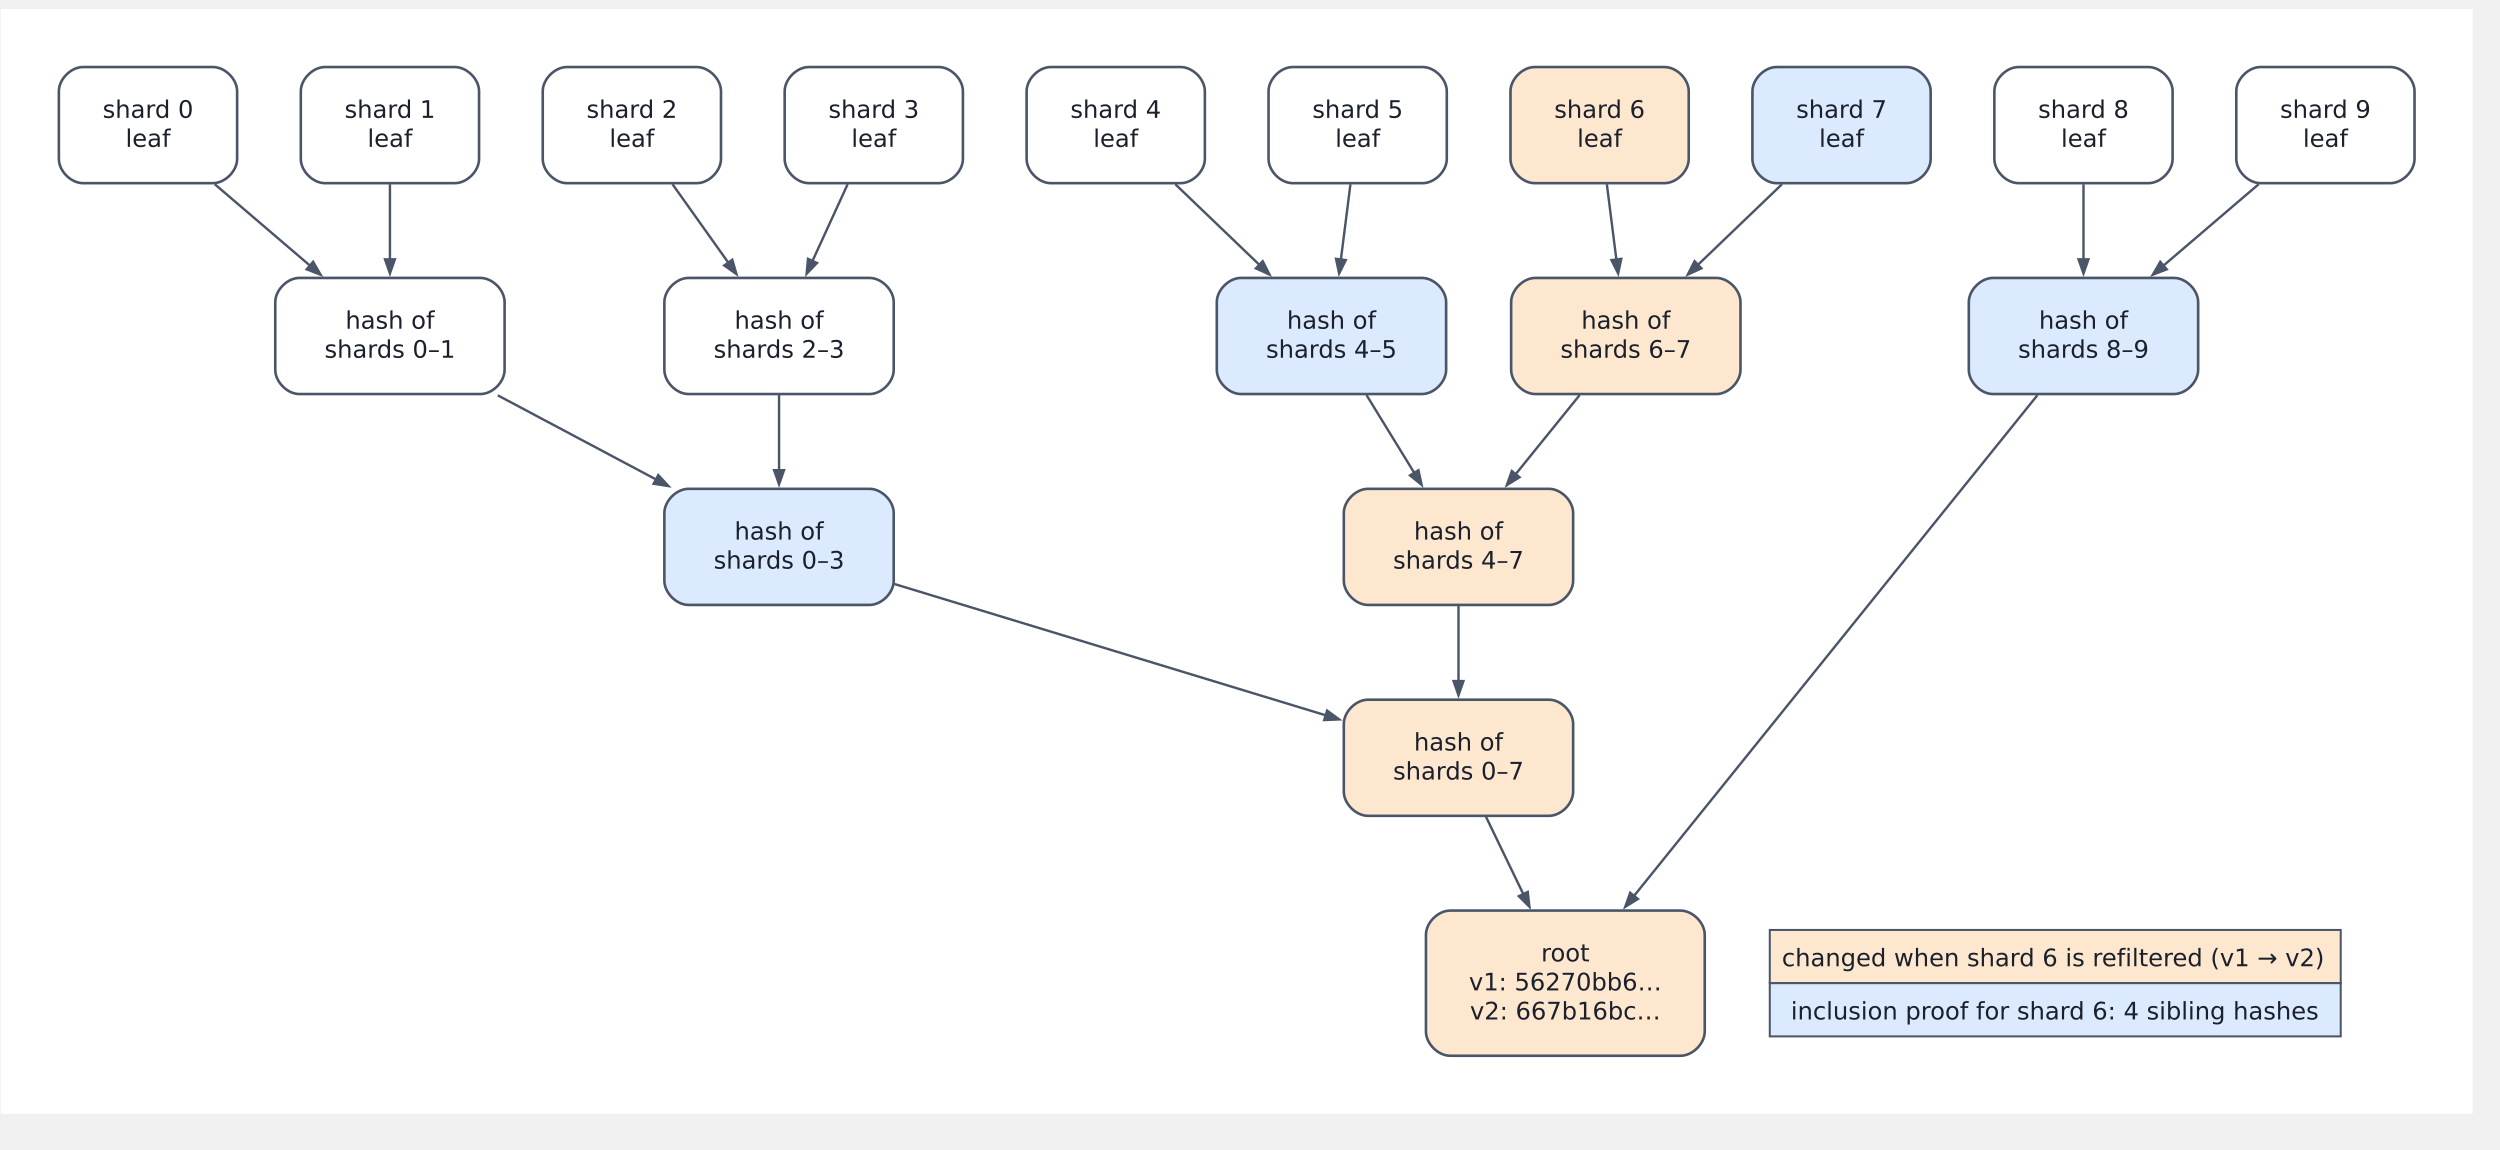
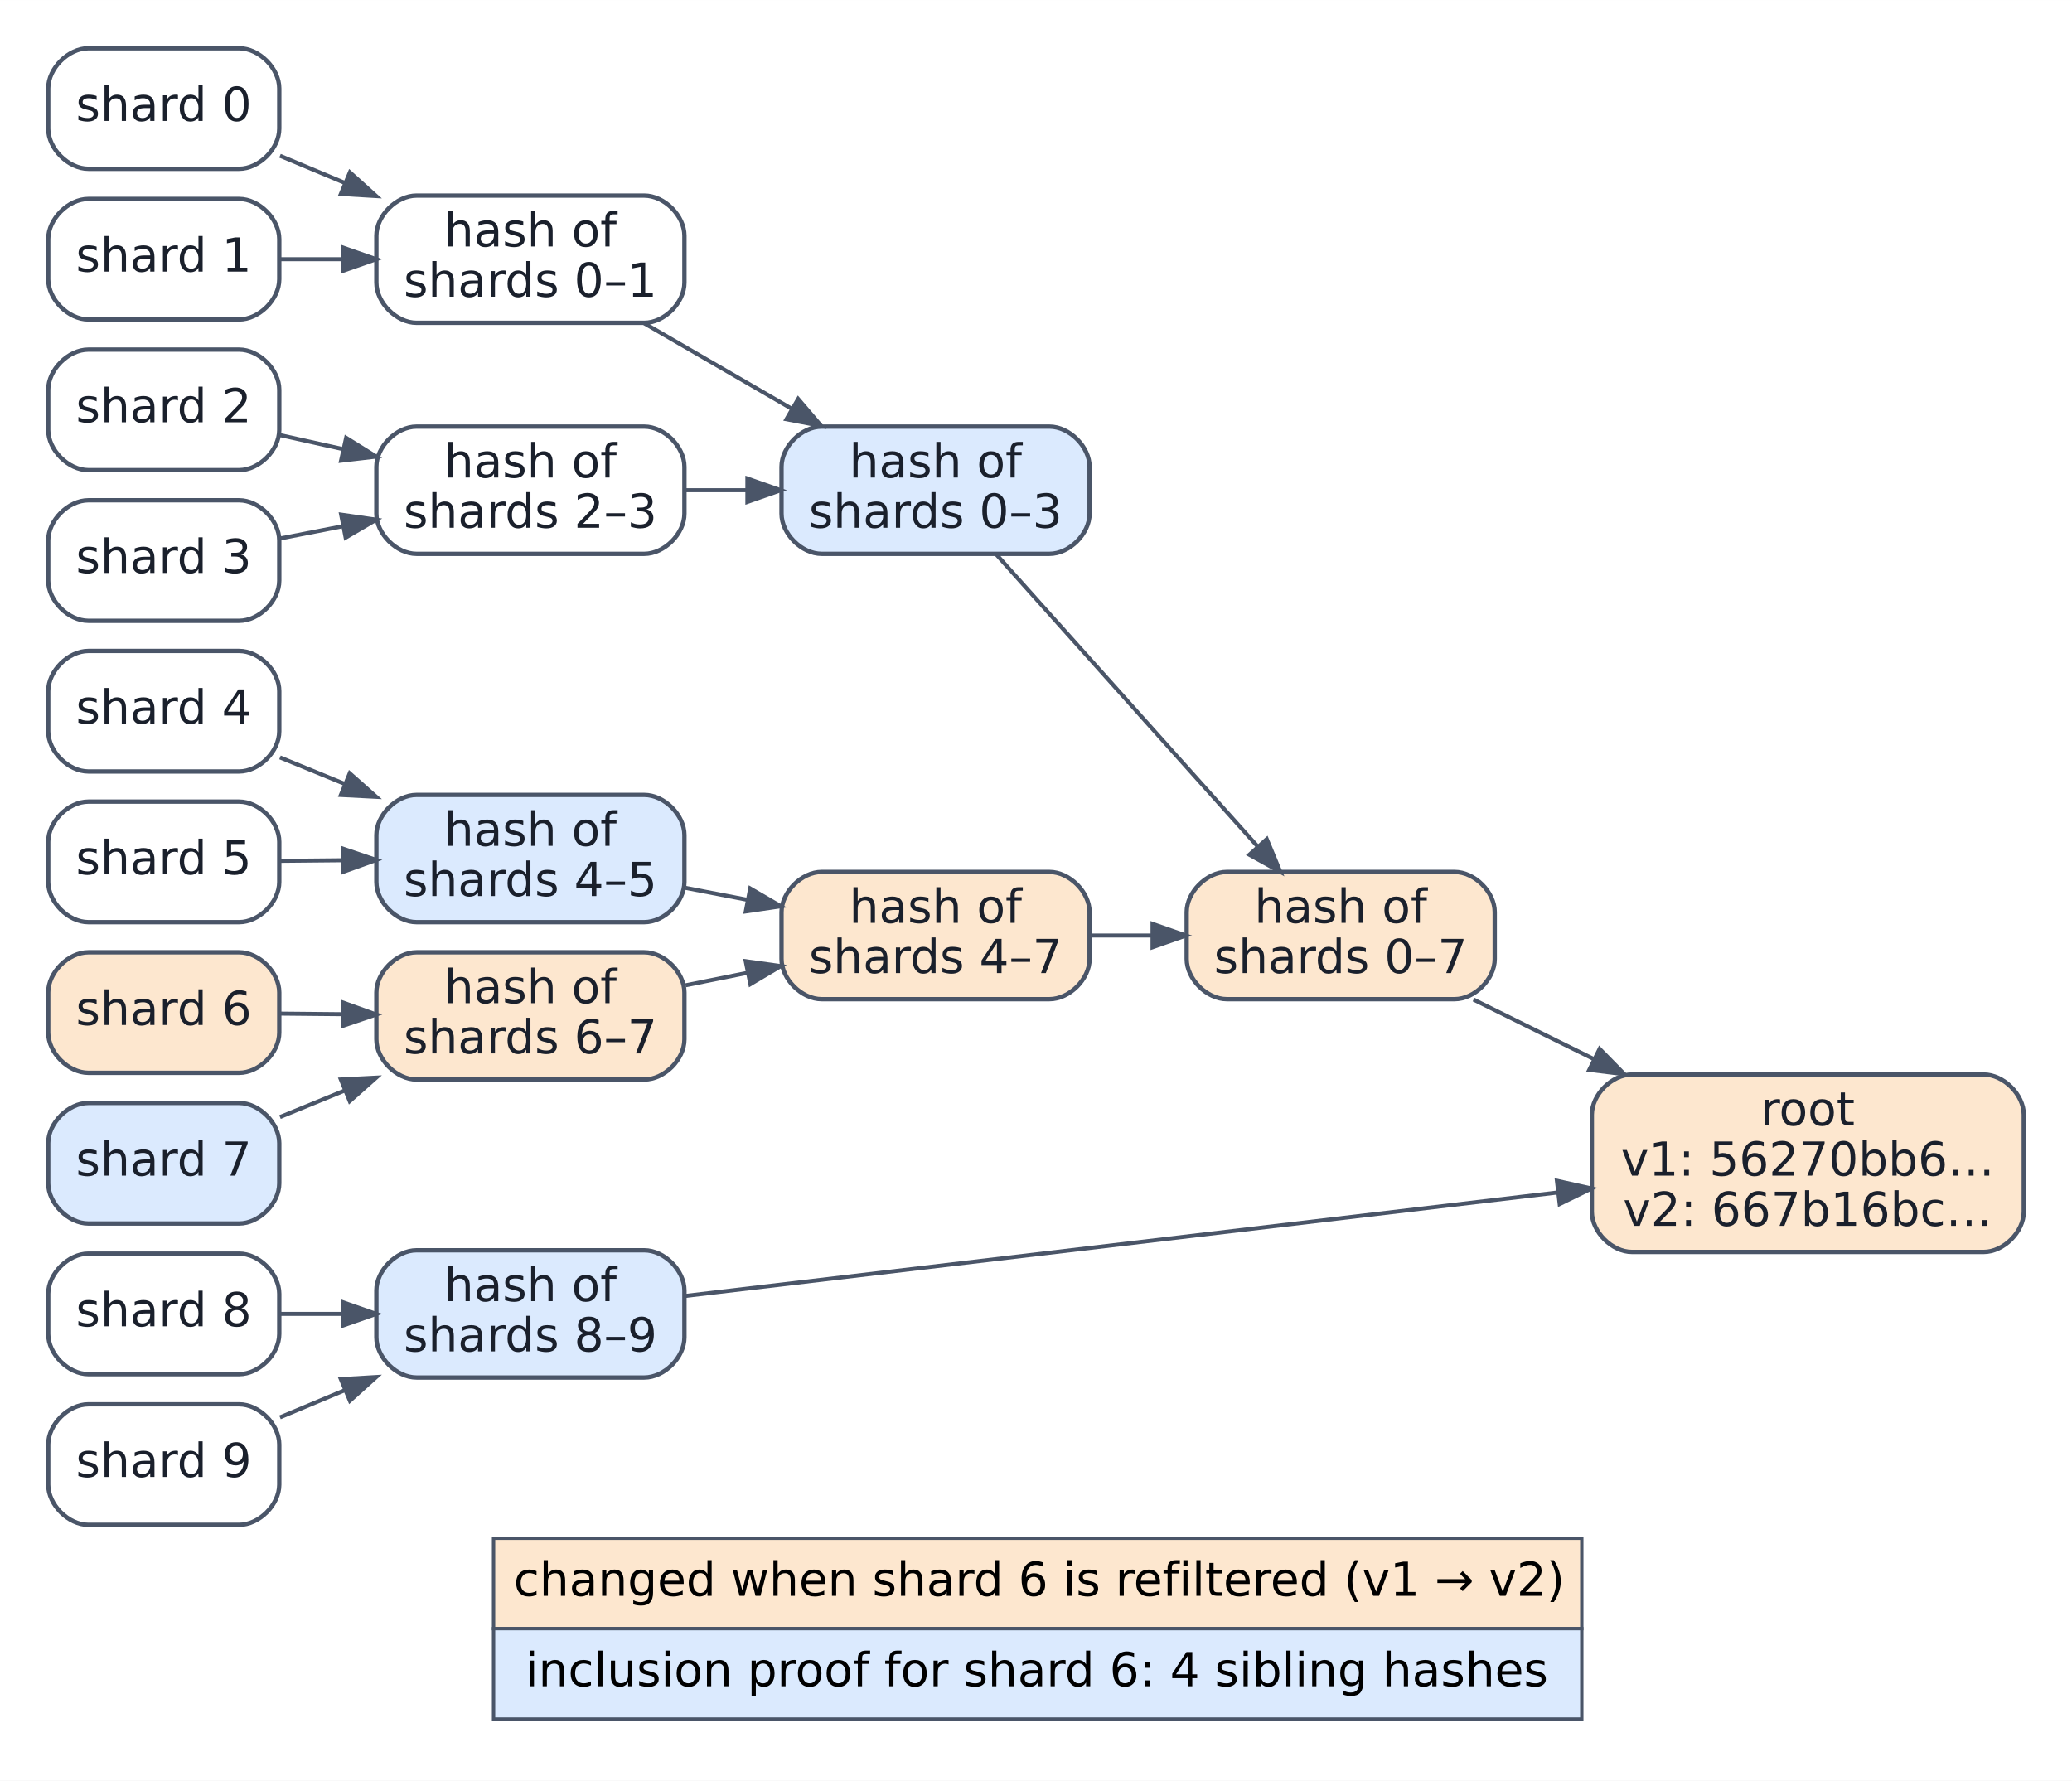
- <svg xmlns="http://www.w3.org/2000/svg" width="1255" height="577" viewBox="14.00 14.00 1240.00 562.00">
-   <g id="graph0" class="graph" transform="scale(1 1) rotate(0) translate(43.2 533.6)">
-     <polygon fill="#ffffff" stroke="none" points="-28.8,28.8 -28.8,-519.2 1197.21,-519.2 1197.21,28.8 -28.8,28.8" />
+ <svg xmlns="http://www.w3.org/2000/svg" width="619pt" height="532pt" viewBox="0.00 0.00 618.80 531.80">
+   <g id="graph0" class="graph" transform="scale(1 1) rotate(0) translate(14.4 517.4)">
+     <polygon fill="white" stroke="transparent" points="-14.4,14.4 -14.4,-517.4 604.4,-517.4 604.4,14.4 -14.4,14.4" />
+     <polygon fill="#fde7cf" stroke="transparent" points="133,-31 133,-58 458,-58 458,-31 133,-31" />
+     <polygon fill="none" stroke="#4a5568" points="133,-31 133,-58 458,-58 458,-31 133,-31" />
+     <text text-anchor="start" x="139" y="-40.8" font-family="DejaVu Sans" font-size="14.00">changed when shard 6 is refiltered (v1 → v2)</text>
+     <polygon fill="#dbeafe" stroke="transparent" points="133,-4 133,-31 458,-31 458,-4 133,-4" />
+     <polygon fill="none" stroke="#4a5568" points="133,-4 133,-31 458,-31 458,-4 133,-4" />
+     <text text-anchor="start" x="142.5" y="-13.8" font-family="DejaVu Sans" font-size="14.00">inclusion proof for shard 6: 4 sibling hashes</text>
    <g id="node1" class="node">
-       <path fill="#ffffff" stroke="#4a5568" stroke-width="1.3" d="M76.41,-490.4C76.41,-490.4 12,-490.4 12,-490.4 6,-490.4 0,-484.4 0,-478.4 0,-478.4 0,-444.8 0,-444.8 0,-438.8 6,-432.8 12,-432.8 12,-432.8 76.41,-432.8 76.41,-432.8 82.41,-432.8 88.41,-438.8 88.41,-444.8 88.41,-444.8 88.41,-478.4 88.41,-478.4 88.41,-484.4 82.41,-490.4 76.41,-490.4" />
-       <text xml:space="preserve" text-anchor="middle" x="44.21" y="-465.2" font-family="DejaVu Sans" font-size="12.00" fill="#1a202c">shard 0</text>
-       <text xml:space="preserve" text-anchor="middle" x="44.21" y="-450.8" font-family="DejaVu Sans" font-size="12.00" fill="#1a202c">leaf</text>
+       <path fill="#ffffff" stroke="#4a5568" stroke-width="1.3" d="M57,-503C57,-503 12,-503 12,-503 6,-503 0,-497 0,-491 0,-491 0,-479 0,-479 0,-473 6,-467 12,-467 12,-467 57,-467 57,-467 63,-467 69,-473 69,-479 69,-479 69,-491 69,-491 69,-497 63,-503 57,-503" />
+       <text text-anchor="middle" x="34.5" y="-481.3" font-family="DejaVu Sans" font-size="14.00" fill="#1a202c">shard 0</text>
    </g>
    <g id="node2" class="node">
-       <path fill="#ffffff" stroke="#4a5568" stroke-width="1.3" d="M196.41,-490.4C196.41,-490.4 132,-490.4 132,-490.4 126,-490.4 120,-484.4 120,-478.4 120,-478.4 120,-444.8 120,-444.8 120,-438.8 126,-432.8 132,-432.8 132,-432.8 196.41,-432.8 196.41,-432.8 202.41,-432.8 208.41,-438.8 208.41,-444.8 208.41,-444.8 208.41,-478.4 208.41,-478.4 208.41,-484.4 202.41,-490.4 196.41,-490.4" />
-       <text xml:space="preserve" text-anchor="middle" x="164.21" y="-465.2" font-family="DejaVu Sans" font-size="12.00" fill="#1a202c">shard 1</text>
-       <text xml:space="preserve" text-anchor="middle" x="164.21" y="-450.8" font-family="DejaVu Sans" font-size="12.00" fill="#1a202c">leaf</text>
+       <path fill="#ffffff" stroke="#4a5568" stroke-width="1.3" d="M57,-458C57,-458 12,-458 12,-458 6,-458 0,-452 0,-446 0,-446 0,-434 0,-434 0,-428 6,-422 12,-422 12,-422 57,-422 57,-422 63,-422 69,-428 69,-434 69,-434 69,-446 69,-446 69,-452 63,-458 57,-458" />
+       <text text-anchor="middle" x="34.5" y="-436.3" font-family="DejaVu Sans" font-size="14.00" fill="#1a202c">shard 1</text>
    </g>
    <g id="node11" class="node">
-       <path fill="#ffffff" stroke="#4a5568" stroke-width="1.3" d="M209.08,-385.8C209.08,-385.8 119.33,-385.8 119.33,-385.8 113.33,-385.8 107.33,-379.8 107.33,-373.8 107.33,-373.8 107.33,-340.2 107.33,-340.2 107.33,-334.2 113.33,-328.2 119.33,-328.2 119.33,-328.2 209.08,-328.2 209.08,-328.2 215.08,-328.2 221.08,-334.2 221.08,-340.2 221.08,-340.2 221.08,-373.8 221.08,-373.8 221.08,-379.8 215.08,-385.8 209.08,-385.8" />
-       <text xml:space="preserve" text-anchor="middle" x="164.21" y="-360.6" font-family="DejaVu Sans" font-size="12.00" fill="#1a202c">hash of</text>
-       <text xml:space="preserve" text-anchor="middle" x="164.21" y="-346.2" font-family="DejaVu Sans" font-size="12.00" fill="#1a202c">shards 0–1</text>
+       <path fill="#ffffff" stroke="#4a5568" stroke-width="1.3" d="M178,-459C178,-459 110,-459 110,-459 104,-459 98,-453 98,-447 98,-447 98,-433 98,-433 98,-427 104,-421 110,-421 110,-421 178,-421 178,-421 184,-421 190,-427 190,-433 190,-433 190,-447 190,-447 190,-453 184,-459 178,-459" />
+       <text text-anchor="middle" x="144" y="-443.8" font-family="DejaVu Sans" font-size="14.00" fill="#1a202c">hash of</text>
+       <text text-anchor="middle" x="144" y="-428.8" font-family="DejaVu Sans" font-size="14.00" fill="#1a202c">shards 0–1</text>
    </g>
    <g id="edge1" class="edge">
-       <path fill="none" stroke="#4a5568" stroke-width="1.2" d="M77.31,-432.29C92,-419.73 109.4,-404.85 124.76,-391.72" />
-       <polygon fill="#4a5568" stroke="#4a5568" stroke-width="1.2" points="126.1,-393.81 129.82,-387.4 122.91,-390.08 126.1,-393.81" />
+       <path fill="none" stroke="#4a5568" stroke-width="1.2" d="M69.22,-470.89C75.34,-468.32 81.87,-465.59 88.41,-462.85" />
+       <polygon fill="#4a5568" stroke="#4a5568" stroke-width="1.2" points="90.09,-465.94 97.97,-458.85 87.39,-459.48 90.09,-465.94" />
    </g>
    <g id="node3" class="node">
-       <path fill="#ffffff" stroke="#4a5568" stroke-width="1.3" d="M316.41,-490.4C316.41,-490.4 252,-490.4 252,-490.4 246,-490.4 240,-484.4 240,-478.4 240,-478.4 240,-444.8 240,-444.8 240,-438.8 246,-432.8 252,-432.8 252,-432.8 316.41,-432.8 316.41,-432.8 322.41,-432.8 328.41,-438.8 328.41,-444.8 328.41,-444.8 328.41,-478.4 328.41,-478.4 328.41,-484.4 322.41,-490.4 316.41,-490.4" />
-       <text xml:space="preserve" text-anchor="middle" x="284.21" y="-465.2" font-family="DejaVu Sans" font-size="12.00" fill="#1a202c">shard 2</text>
-       <text xml:space="preserve" text-anchor="middle" x="284.21" y="-450.8" font-family="DejaVu Sans" font-size="12.00" fill="#1a202c">leaf</text>
+       <path fill="#ffffff" stroke="#4a5568" stroke-width="1.3" d="M57,-413C57,-413 12,-413 12,-413 6,-413 0,-407 0,-401 0,-401 0,-389 0,-389 0,-383 6,-377 12,-377 12,-377 57,-377 57,-377 63,-377 69,-383 69,-389 69,-389 69,-401 69,-401 69,-407 63,-413 57,-413" />
+       <text text-anchor="middle" x="34.5" y="-391.3" font-family="DejaVu Sans" font-size="14.00" fill="#1a202c">shard 2</text>
    </g>
    <g id="edge2" class="edge">
-       <path fill="none" stroke="#4a5568" stroke-width="1.2" d="M164.21,-432.29C164.21,-420.74 164.21,-407.23 164.21,-394.92" />
-       <polygon fill="#4a5568" stroke="#4a5568" stroke-width="1.2" points="166.66,-395.03 164.21,-388.03 161.76,-395.03 166.66,-395.03" />
+       <path fill="none" stroke="#4a5568" stroke-width="1.2" d="M69.22,-440C75.2,-440 81.57,-440 87.96,-440" />
+       <polygon fill="#4a5568" stroke="#4a5568" stroke-width="1.2" points="87.97,-443.5 97.97,-440 87.97,-436.5 87.97,-443.5" />
    </g>
    <g id="node4" class="node">
-       <path fill="#ffffff" stroke="#4a5568" stroke-width="1.3" d="M436.41,-490.4C436.41,-490.4 372,-490.4 372,-490.4 366,-490.4 360,-484.4 360,-478.4 360,-478.4 360,-444.8 360,-444.8 360,-438.8 366,-432.8 372,-432.8 372,-432.8 436.41,-432.8 436.41,-432.8 442.41,-432.8 448.41,-438.8 448.41,-444.8 448.41,-444.8 448.41,-478.4 448.41,-478.4 448.41,-484.4 442.41,-490.4 436.41,-490.4" />
-       <text xml:space="preserve" text-anchor="middle" x="404.21" y="-465.2" font-family="DejaVu Sans" font-size="12.00" fill="#1a202c">shard 3</text>
-       <text xml:space="preserve" text-anchor="middle" x="404.21" y="-450.8" font-family="DejaVu Sans" font-size="12.00" fill="#1a202c">leaf</text>
+       <path fill="#ffffff" stroke="#4a5568" stroke-width="1.3" d="M57,-368C57,-368 12,-368 12,-368 6,-368 0,-362 0,-356 0,-356 0,-344 0,-344 0,-338 6,-332 12,-332 12,-332 57,-332 57,-332 63,-332 69,-338 69,-344 69,-344 69,-356 69,-356 69,-362 63,-368 57,-368" />
+       <text text-anchor="middle" x="34.5" y="-346.3" font-family="DejaVu Sans" font-size="14.00" fill="#1a202c">shard 3</text>
    </g>
    <g id="node12" class="node">
-       <path fill="#ffffff" stroke="#4a5568" stroke-width="1.3" d="M402.08,-385.8C402.08,-385.8 312.33,-385.8 312.33,-385.8 306.33,-385.8 300.33,-379.8 300.33,-373.8 300.33,-373.8 300.33,-340.2 300.33,-340.2 300.33,-334.2 306.33,-328.2 312.33,-328.2 312.33,-328.2 402.08,-328.2 402.08,-328.2 408.08,-328.2 414.08,-334.2 414.08,-340.2 414.08,-340.2 414.08,-373.8 414.08,-373.8 414.08,-379.8 408.08,-385.8 402.08,-385.8" />
-       <text xml:space="preserve" text-anchor="middle" x="357.21" y="-360.6" font-family="DejaVu Sans" font-size="12.00" fill="#1a202c">hash of</text>
-       <text xml:space="preserve" text-anchor="middle" x="357.21" y="-346.2" font-family="DejaVu Sans" font-size="12.00" fill="#1a202c">shards 2–3</text>
+       <path fill="#ffffff" stroke="#4a5568" stroke-width="1.3" d="M178,-390C178,-390 110,-390 110,-390 104,-390 98,-384 98,-378 98,-378 98,-364 98,-364 98,-358 104,-352 110,-352 110,-352 178,-352 178,-352 184,-352 190,-358 190,-364 190,-364 190,-378 190,-378 190,-384 184,-390 178,-390" />
+       <text text-anchor="middle" x="144" y="-374.8" font-family="DejaVu Sans" font-size="14.00" fill="#1a202c">hash of</text>
+       <text text-anchor="middle" x="144" y="-359.8" font-family="DejaVu Sans" font-size="14.00" fill="#1a202c">shards 2–3</text>
    </g>
    <g id="edge3" class="edge">
-       <path fill="none" stroke="#4a5568" stroke-width="1.2" d="M304.35,-432.29C312.96,-420.18 323.11,-405.91 332.21,-393.14" />
-       <polygon fill="#4a5568" stroke="#4a5568" stroke-width="1.2" points="334.02,-394.82 336.08,-387.7 330.02,-391.98 334.02,-394.82" />
+       <path fill="none" stroke="#4a5568" stroke-width="1.2" d="M69.22,-387.47C75.2,-386.14 81.57,-384.72 87.96,-383.29" />
+       <polygon fill="#4a5568" stroke="#4a5568" stroke-width="1.2" points="88.97,-386.65 97.97,-381.05 87.45,-379.82 88.97,-386.65" />
    </g>
    <g id="node5" class="node">
-       <path fill="#ffffff" stroke="#4a5568" stroke-width="1.3" d="M556.41,-490.4C556.41,-490.4 492,-490.4 492,-490.4 486,-490.4 480,-484.4 480,-478.4 480,-478.4 480,-444.8 480,-444.8 480,-438.8 486,-432.8 492,-432.8 492,-432.8 556.41,-432.8 556.41,-432.8 562.41,-432.8 568.41,-438.8 568.41,-444.8 568.41,-444.8 568.41,-478.4 568.41,-478.4 568.41,-484.4 562.41,-490.4 556.41,-490.4" />
-       <text xml:space="preserve" text-anchor="middle" x="524.21" y="-465.2" font-family="DejaVu Sans" font-size="12.00" fill="#1a202c">shard 4</text>
-       <text xml:space="preserve" text-anchor="middle" x="524.21" y="-450.8" font-family="DejaVu Sans" font-size="12.00" fill="#1a202c">leaf</text>
+       <path fill="#ffffff" stroke="#4a5568" stroke-width="1.3" d="M57,-323C57,-323 12,-323 12,-323 6,-323 0,-317 0,-311 0,-311 0,-299 0,-299 0,-293 6,-287 12,-287 12,-287 57,-287 57,-287 63,-287 69,-293 69,-299 69,-299 69,-311 69,-311 69,-317 63,-323 57,-323" />
+       <text text-anchor="middle" x="34.5" y="-301.3" font-family="DejaVu Sans" font-size="14.00" fill="#1a202c">shard 4</text>
    </g>
    <g id="edge4" class="edge">
-       <path fill="none" stroke="#4a5568" stroke-width="1.2" d="M391.24,-432.29C385.84,-420.52 379.52,-406.71 373.79,-394.21" />
-       <polygon fill="#4a5568" stroke="#4a5568" stroke-width="1.2" points="376.03,-393.21 370.89,-387.87 371.57,-395.25 376.03,-393.21" />
+       <path fill="none" stroke="#4a5568" stroke-width="1.2" d="M69.22,-356.59C75.2,-357.76 81.57,-359 87.96,-360.25" />
+       <polygon fill="#4a5568" stroke="#4a5568" stroke-width="1.2" points="87.48,-363.72 97.97,-362.2 88.82,-356.85 87.48,-363.72" />
    </g>
    <g id="node6" class="node">
-       <path fill="#ffffff" stroke="#4a5568" stroke-width="1.3" d="M676.41,-490.4C676.41,-490.4 612,-490.4 612,-490.4 606,-490.4 600,-484.4 600,-478.4 600,-478.4 600,-444.8 600,-444.8 600,-438.8 606,-432.8 612,-432.8 612,-432.8 676.41,-432.8 676.41,-432.8 682.41,-432.8 688.41,-438.8 688.41,-444.8 688.41,-444.8 688.41,-478.4 688.41,-478.4 688.41,-484.4 682.41,-490.4 676.41,-490.4" />
-       <text xml:space="preserve" text-anchor="middle" x="644.21" y="-465.2" font-family="DejaVu Sans" font-size="12.00" fill="#1a202c">shard 5</text>
-       <text xml:space="preserve" text-anchor="middle" x="644.21" y="-450.8" font-family="DejaVu Sans" font-size="12.00" fill="#1a202c">leaf</text>
+       <path fill="#ffffff" stroke="#4a5568" stroke-width="1.3" d="M57,-278C57,-278 12,-278 12,-278 6,-278 0,-272 0,-266 0,-266 0,-254 0,-254 0,-248 6,-242 12,-242 12,-242 57,-242 57,-242 63,-242 69,-248 69,-254 69,-254 69,-266 69,-266 69,-272 63,-278 57,-278" />
+       <text text-anchor="middle" x="34.5" y="-256.3" font-family="DejaVu Sans" font-size="14.00" fill="#1a202c">shard 5</text>
    </g>
    <g id="node13" class="node">
-       <path fill="#dbeafe" stroke="#4a5568" stroke-width="1.3" d="M676.08,-385.8C676.08,-385.8 586.33,-385.8 586.33,-385.8 580.33,-385.8 574.33,-379.8 574.33,-373.8 574.33,-373.8 574.33,-340.2 574.33,-340.2 574.33,-334.2 580.33,-328.2 586.33,-328.2 586.33,-328.2 676.08,-328.2 676.08,-328.2 682.08,-328.2 688.08,-334.2 688.08,-340.2 688.08,-340.2 688.08,-373.8 688.08,-373.8 688.08,-379.8 682.08,-385.8 676.08,-385.8" />
-       <text xml:space="preserve" text-anchor="middle" x="631.21" y="-360.6" font-family="DejaVu Sans" font-size="12.00" fill="#1a202c">hash of</text>
-       <text xml:space="preserve" text-anchor="middle" x="631.21" y="-346.2" font-family="DejaVu Sans" font-size="12.00" fill="#1a202c">shards 4–5</text>
+       <path fill="#dbeafe" stroke="#4a5568" stroke-width="1.3" d="M178,-280C178,-280 110,-280 110,-280 104,-280 98,-274 98,-268 98,-268 98,-254 98,-254 98,-248 104,-242 110,-242 110,-242 178,-242 178,-242 184,-242 190,-248 190,-254 190,-254 190,-268 190,-268 190,-274 184,-280 178,-280" />
+       <text text-anchor="middle" x="144" y="-264.8" font-family="DejaVu Sans" font-size="14.00" fill="#1a202c">hash of</text>
+       <text text-anchor="middle" x="144" y="-249.8" font-family="DejaVu Sans" font-size="14.00" fill="#1a202c">shards 4–5</text>
    </g>
    <g id="edge5" class="edge">
-       <path fill="none" stroke="#4a5568" stroke-width="1.2" d="M553.73,-432.29C566.71,-419.84 582.06,-405.12 595.67,-392.08" />
-       <polygon fill="#4a5568" stroke="#4a5568" stroke-width="1.2" points="597.11,-394.09 600.47,-387.47 593.72,-390.55 597.11,-394.09" />
+       <path fill="none" stroke="#4a5568" stroke-width="1.2" d="M69.22,-291.2C75.34,-288.69 81.87,-286.02 88.41,-283.34" />
+       <polygon fill="#4a5568" stroke="#4a5568" stroke-width="1.2" points="90.04,-286.46 97.97,-279.43 87.39,-279.98 90.04,-286.46" />
    </g>
    <g id="node7" class="node">
-       <path fill="#fde7cf" stroke="#4a5568" stroke-width="1.3" d="M796.41,-490.4C796.41,-490.4 732,-490.4 732,-490.4 726,-490.4 720,-484.4 720,-478.4 720,-478.4 720,-444.8 720,-444.8 720,-438.8 726,-432.8 732,-432.8 732,-432.8 796.41,-432.8 796.41,-432.8 802.41,-432.8 808.41,-438.8 808.41,-444.8 808.41,-444.8 808.41,-478.4 808.41,-478.4 808.41,-484.4 802.41,-490.4 796.41,-490.4" />
-       <text xml:space="preserve" text-anchor="middle" x="764.21" y="-465.2" font-family="DejaVu Sans" font-size="12.00" fill="#1a202c">shard 6</text>
-       <text xml:space="preserve" text-anchor="middle" x="764.21" y="-450.8" font-family="DejaVu Sans" font-size="12.00" fill="#1a202c">leaf</text>
+       <path fill="#fde7cf" stroke="#4a5568" stroke-width="1.3" d="M57,-233C57,-233 12,-233 12,-233 6,-233 0,-227 0,-221 0,-221 0,-209 0,-209 0,-203 6,-197 12,-197 12,-197 57,-197 57,-197 63,-197 69,-203 69,-209 69,-209 69,-221 69,-221 69,-227 63,-233 57,-233" />
+       <text text-anchor="middle" x="34.5" y="-211.3" font-family="DejaVu Sans" font-size="14.00" fill="#1a202c">shard 6</text>
    </g>
    <g id="edge6" class="edge">
-       <path fill="none" stroke="#4a5568" stroke-width="1.2" d="M640.62,-432.29C639.16,-420.74 637.44,-407.23 635.88,-394.92" />
-       <polygon fill="#4a5568" stroke="#4a5568" stroke-width="1.2" points="638.32,-394.65 635.01,-388.02 633.46,-395.27 638.32,-394.65" />
+       <path fill="none" stroke="#4a5568" stroke-width="1.2" d="M69.22,-260.31C75.2,-260.37 81.57,-260.43 87.96,-260.49" />
+       <polygon fill="#4a5568" stroke="#4a5568" stroke-width="1.2" points="87.94,-263.99 97.97,-260.58 88,-256.99 87.94,-263.99" />
    </g>
    <g id="node8" class="node">
-       <path fill="#dbeafe" stroke="#4a5568" stroke-width="1.3" d="M916.41,-490.4C916.41,-490.4 852,-490.4 852,-490.4 846,-490.4 840,-484.4 840,-478.4 840,-478.4 840,-444.8 840,-444.8 840,-438.8 846,-432.8 852,-432.8 852,-432.8 916.41,-432.8 916.41,-432.8 922.41,-432.8 928.41,-438.8 928.41,-444.8 928.41,-444.8 928.41,-478.4 928.41,-478.4 928.41,-484.4 922.41,-490.4 916.41,-490.4" />
-       <text xml:space="preserve" text-anchor="middle" x="884.21" y="-465.2" font-family="DejaVu Sans" font-size="12.00" fill="#1a202c">shard 7</text>
-       <text xml:space="preserve" text-anchor="middle" x="884.21" y="-450.8" font-family="DejaVu Sans" font-size="12.00" fill="#1a202c">leaf</text>
+       <path fill="#dbeafe" stroke="#4a5568" stroke-width="1.3" d="M57,-188C57,-188 12,-188 12,-188 6,-188 0,-182 0,-176 0,-176 0,-164 0,-164 0,-158 6,-152 12,-152 12,-152 57,-152 57,-152 63,-152 69,-158 69,-164 69,-164 69,-176 69,-176 69,-182 63,-188 57,-188" />
+       <text text-anchor="middle" x="34.5" y="-166.3" font-family="DejaVu Sans" font-size="14.00" fill="#1a202c">shard 7</text>
    </g>
    <g id="node14" class="node">
-       <path fill="#fde7cf" stroke="#4a5568" stroke-width="1.3" d="M822.08,-385.8C822.08,-385.8 732.33,-385.8 732.33,-385.8 726.33,-385.8 720.33,-379.8 720.33,-373.8 720.33,-373.8 720.33,-340.2 720.33,-340.2 720.33,-334.2 726.33,-328.2 732.33,-328.2 732.33,-328.2 822.08,-328.2 822.08,-328.2 828.08,-328.2 834.08,-334.2 834.08,-340.2 834.08,-340.2 834.08,-373.8 834.08,-373.8 834.08,-379.8 828.08,-385.8 822.08,-385.8" />
-       <text xml:space="preserve" text-anchor="middle" x="777.21" y="-360.6" font-family="DejaVu Sans" font-size="12.00" fill="#1a202c">hash of</text>
-       <text xml:space="preserve" text-anchor="middle" x="777.21" y="-346.2" font-family="DejaVu Sans" font-size="12.00" fill="#1a202c">shards 6–7</text>
+       <path fill="#fde7cf" stroke="#4a5568" stroke-width="1.3" d="M178,-233C178,-233 110,-233 110,-233 104,-233 98,-227 98,-221 98,-221 98,-207 98,-207 98,-201 104,-195 110,-195 110,-195 178,-195 178,-195 184,-195 190,-201 190,-207 190,-207 190,-221 190,-221 190,-227 184,-233 178,-233" />
+       <text text-anchor="middle" x="144" y="-217.8" font-family="DejaVu Sans" font-size="14.00" fill="#1a202c">hash of</text>
+       <text text-anchor="middle" x="144" y="-202.8" font-family="DejaVu Sans" font-size="14.00" fill="#1a202c">shards 6–7</text>
    </g>
    <g id="edge7" class="edge">
-       <path fill="none" stroke="#4a5568" stroke-width="1.2" d="M767.79,-432.29C769.26,-420.74 770.97,-407.23 772.53,-394.92" />
-       <polygon fill="#4a5568" stroke="#4a5568" stroke-width="1.2" points="774.95,-395.27 773.4,-388.02 770.09,-394.65 774.95,-395.27" />
+       <path fill="none" stroke="#4a5568" stroke-width="1.2" d="M69.22,-214.69C75.2,-214.63 81.57,-214.57 87.96,-214.51" />
+       <polygon fill="#4a5568" stroke="#4a5568" stroke-width="1.2" points="88,-218.01 97.97,-214.42 87.94,-211.01 88,-218.01" />
    </g>
    <g id="node9" class="node">
-       <path fill="#ffffff" stroke="#4a5568" stroke-width="1.3" d="M1036.41,-490.4C1036.41,-490.4 972,-490.4 972,-490.4 966,-490.4 960,-484.4 960,-478.4 960,-478.4 960,-444.8 960,-444.8 960,-438.8 966,-432.8 972,-432.8 972,-432.8 1036.41,-432.8 1036.41,-432.8 1042.41,-432.8 1048.41,-438.8 1048.41,-444.8 1048.41,-444.8 1048.41,-478.4 1048.41,-478.4 1048.41,-484.4 1042.41,-490.4 1036.41,-490.4" />
-       <text xml:space="preserve" text-anchor="middle" x="1004.21" y="-465.2" font-family="DejaVu Sans" font-size="12.00" fill="#1a202c">shard 8</text>
-       <text xml:space="preserve" text-anchor="middle" x="1004.21" y="-450.8" font-family="DejaVu Sans" font-size="12.00" fill="#1a202c">leaf</text>
+       <path fill="#ffffff" stroke="#4a5568" stroke-width="1.3" d="M57,-143C57,-143 12,-143 12,-143 6,-143 0,-137 0,-131 0,-131 0,-119 0,-119 0,-113 6,-107 12,-107 12,-107 57,-107 57,-107 63,-107 69,-113 69,-119 69,-119 69,-131 69,-131 69,-137 63,-143 57,-143" />
+       <text text-anchor="middle" x="34.5" y="-121.3" font-family="DejaVu Sans" font-size="14.00" fill="#1a202c">shard 8</text>
    </g>
    <g id="edge8" class="edge">
-       <path fill="none" stroke="#4a5568" stroke-width="1.2" d="M854.68,-432.29C841.7,-419.84 826.35,-405.12 812.74,-392.08" />
-       <polygon fill="#4a5568" stroke="#4a5568" stroke-width="1.2" points="814.69,-390.55 807.94,-387.47 811.3,-394.09 814.69,-390.55" />
+       <path fill="none" stroke="#4a5568" stroke-width="1.2" d="M69.22,-183.8C75.34,-186.31 81.87,-188.98 88.41,-191.66" />
+       <polygon fill="#4a5568" stroke="#4a5568" stroke-width="1.2" points="87.39,-195.02 97.97,-195.57 90.04,-188.54 87.39,-195.02" />
    </g>
    <g id="node10" class="node">
-       <path fill="#ffffff" stroke="#4a5568" stroke-width="1.3" d="M1156.41,-490.4C1156.41,-490.4 1092,-490.4 1092,-490.4 1086,-490.4 1080,-484.4 1080,-478.4 1080,-478.4 1080,-444.8 1080,-444.8 1080,-438.8 1086,-432.8 1092,-432.8 1092,-432.8 1156.41,-432.8 1156.41,-432.8 1162.41,-432.8 1168.41,-438.8 1168.41,-444.8 1168.41,-444.8 1168.41,-478.4 1168.41,-478.4 1168.41,-484.4 1162.41,-490.4 1156.41,-490.4" />
-       <text xml:space="preserve" text-anchor="middle" x="1124.21" y="-465.2" font-family="DejaVu Sans" font-size="12.00" fill="#1a202c">shard 9</text>
-       <text xml:space="preserve" text-anchor="middle" x="1124.21" y="-450.8" font-family="DejaVu Sans" font-size="12.00" fill="#1a202c">leaf</text>
+       <path fill="#ffffff" stroke="#4a5568" stroke-width="1.3" d="M57,-98C57,-98 12,-98 12,-98 6,-98 0,-92 0,-86 0,-86 0,-74 0,-74 0,-68 6,-62 12,-62 12,-62 57,-62 57,-62 63,-62 69,-68 69,-74 69,-74 69,-86 69,-86 69,-92 63,-98 57,-98" />
+       <text text-anchor="middle" x="34.5" y="-76.3" font-family="DejaVu Sans" font-size="14.00" fill="#1a202c">shard 9</text>
    </g>
    <g id="node15" class="node">
-       <path fill="#dbeafe" stroke="#4a5568" stroke-width="1.3" d="M1049.08,-385.8C1049.08,-385.8 959.33,-385.8 959.33,-385.8 953.33,-385.8 947.33,-379.8 947.33,-373.8 947.33,-373.8 947.33,-340.2 947.33,-340.2 947.33,-334.2 953.33,-328.2 959.33,-328.2 959.33,-328.2 1049.08,-328.2 1049.08,-328.2 1055.08,-328.2 1061.08,-334.2 1061.08,-340.2 1061.08,-340.2 1061.08,-373.8 1061.08,-373.8 1061.08,-379.8 1055.08,-385.8 1049.08,-385.8" />
-       <text xml:space="preserve" text-anchor="middle" x="1004.21" y="-360.6" font-family="DejaVu Sans" font-size="12.00" fill="#1a202c">hash of</text>
-       <text xml:space="preserve" text-anchor="middle" x="1004.21" y="-346.2" font-family="DejaVu Sans" font-size="12.00" fill="#1a202c">shards 8–9</text>
+       <path fill="#dbeafe" stroke="#4a5568" stroke-width="1.3" d="M178,-144C178,-144 110,-144 110,-144 104,-144 98,-138 98,-132 98,-132 98,-118 98,-118 98,-112 104,-106 110,-106 110,-106 178,-106 178,-106 184,-106 190,-112 190,-118 190,-118 190,-132 190,-132 190,-138 184,-144 178,-144" />
+       <text text-anchor="middle" x="144" y="-128.8" font-family="DejaVu Sans" font-size="14.00" fill="#1a202c">hash of</text>
+       <text text-anchor="middle" x="144" y="-113.8" font-family="DejaVu Sans" font-size="14.00" fill="#1a202c">shards 8–9</text>
    </g>
    <g id="edge9" class="edge">
-       <path fill="none" stroke="#4a5568" stroke-width="1.2" d="M1004.21,-432.29C1004.21,-420.74 1004.21,-407.23 1004.21,-394.92" />
-       <polygon fill="#4a5568" stroke="#4a5568" stroke-width="1.2" points="1006.66,-395.03 1004.21,-388.03 1001.76,-395.03 1006.66,-395.03" />
+       <path fill="none" stroke="#4a5568" stroke-width="1.2" d="M69.22,-125C75.2,-125 81.57,-125 87.96,-125" />
+       <polygon fill="#4a5568" stroke="#4a5568" stroke-width="1.2" points="87.97,-128.5 97.97,-125 87.97,-121.5 87.97,-128.5" />
    </g>
    <g id="edge10" class="edge">
-       <path fill="none" stroke="#4a5568" stroke-width="1.2" d="M1091.1,-432.29C1076.41,-419.73 1059.01,-404.85 1043.65,-391.72" />
-       <polygon fill="#4a5568" stroke="#4a5568" stroke-width="1.2" points="1045.5,-390.08 1038.59,-387.4 1042.31,-393.81 1045.5,-390.08" />
+       <path fill="none" stroke="#4a5568" stroke-width="1.2" d="M69.22,-94.11C75.34,-96.68 81.87,-99.41 88.41,-102.15" />
+       <polygon fill="#4a5568" stroke="#4a5568" stroke-width="1.2" points="87.39,-105.52 97.97,-106.15 90.09,-99.06 87.39,-105.52" />
    </g>
    <g id="node16" class="node">
-       <path fill="#dbeafe" stroke="#4a5568" stroke-width="1.3" d="M402.08,-281.2C402.08,-281.2 312.33,-281.2 312.33,-281.2 306.33,-281.2 300.33,-275.2 300.33,-269.2 300.33,-269.2 300.33,-235.6 300.33,-235.6 300.33,-229.6 306.33,-223.6 312.33,-223.6 312.33,-223.6 402.08,-223.6 402.08,-223.6 408.08,-223.6 414.08,-229.6 414.08,-235.6 414.08,-235.6 414.08,-269.2 414.08,-269.2 414.08,-275.2 408.08,-281.2 402.08,-281.2" />
-       <text xml:space="preserve" text-anchor="middle" x="357.21" y="-256" font-family="DejaVu Sans" font-size="12.00" fill="#1a202c">hash of</text>
-       <text xml:space="preserve" text-anchor="middle" x="357.21" y="-241.6" font-family="DejaVu Sans" font-size="12.00" fill="#1a202c">shards 0–3</text>
+       <path fill="#dbeafe" stroke="#4a5568" stroke-width="1.3" d="M299,-390C299,-390 231,-390 231,-390 225,-390 219,-384 219,-378 219,-378 219,-364 219,-364 219,-358 225,-352 231,-352 231,-352 299,-352 299,-352 305,-352 311,-358 311,-364 311,-364 311,-378 311,-378 311,-384 305,-390 299,-390" />
+       <text text-anchor="middle" x="265" y="-374.8" font-family="DejaVu Sans" font-size="14.00" fill="#1a202c">hash of</text>
+       <text text-anchor="middle" x="265" y="-359.8" font-family="DejaVu Sans" font-size="14.00" fill="#1a202c">shards 0–3</text>
    </g>
    <g id="edge11" class="edge">
-       <path fill="none" stroke="#4a5568" stroke-width="1.2" d="M217.71,-327.56C242.08,-314.6 271.04,-299.21 296.24,-285.81" />
-       <polygon fill="#4a5568" stroke="#4a5568" stroke-width="1.2" points="297.3,-288.02 302.33,-282.57 295,-283.7 297.3,-288.02" />
+       <path fill="none" stroke="#4a5568" stroke-width="1.2" d="M177.83,-420.96C191.51,-413.03 207.55,-403.73 222.06,-395.32" />
+       <polygon fill="#4a5568" stroke="#4a5568" stroke-width="1.2" points="223.97,-398.26 230.86,-390.21 220.46,-392.2 223.97,-398.26" />
    </g>
    <g id="edge12" class="edge">
-       <path fill="none" stroke="#4a5568" stroke-width="1.2" d="M357.21,-327.69C357.21,-316.14 357.21,-302.63 357.21,-290.32" />
-       <polygon fill="#4a5568" stroke="#4a5568" stroke-width="1.2" points="359.66,-290.43 357.21,-283.43 354.76,-290.43 359.66,-290.43" />
+       <path fill="none" stroke="#4a5568" stroke-width="1.2" d="M190.33,-371C196.3,-371 202.48,-371 208.6,-371" />
+       <polygon fill="#4a5568" stroke="#4a5568" stroke-width="1.2" points="208.8,-374.5 218.8,-371 208.8,-367.5 208.8,-374.5" />
    </g>
    <g id="node17" class="node">
-       <path fill="#fde7cf" stroke="#4a5568" stroke-width="1.3" d="M739.08,-281.2C739.08,-281.2 649.33,-281.2 649.33,-281.2 643.33,-281.2 637.33,-275.2 637.33,-269.2 637.33,-269.2 637.33,-235.6 637.33,-235.6 637.33,-229.6 643.33,-223.6 649.33,-223.6 649.33,-223.6 739.08,-223.6 739.08,-223.6 745.08,-223.6 751.08,-229.6 751.08,-235.6 751.08,-235.6 751.08,-269.2 751.08,-269.2 751.08,-275.2 745.08,-281.2 739.08,-281.2" />
-       <text xml:space="preserve" text-anchor="middle" x="694.21" y="-256" font-family="DejaVu Sans" font-size="12.00" fill="#1a202c">hash of</text>
-       <text xml:space="preserve" text-anchor="middle" x="694.21" y="-241.6" font-family="DejaVu Sans" font-size="12.00" fill="#1a202c">shards 4–7</text>
+       <path fill="#fde7cf" stroke="#4a5568" stroke-width="1.3" d="M299,-257C299,-257 231,-257 231,-257 225,-257 219,-251 219,-245 219,-245 219,-231 219,-231 219,-225 225,-219 231,-219 231,-219 299,-219 299,-219 305,-219 311,-225 311,-231 311,-231 311,-245 311,-245 311,-251 305,-257 299,-257" />
+       <text text-anchor="middle" x="265" y="-241.8" font-family="DejaVu Sans" font-size="14.00" fill="#1a202c">hash of</text>
+       <text text-anchor="middle" x="265" y="-226.8" font-family="DejaVu Sans" font-size="14.00" fill="#1a202c">shards 4–7</text>
    </g>
    <g id="edge13" class="edge">
-       <path fill="none" stroke="#4a5568" stroke-width="1.2" d="M648.59,-327.69C655.96,-315.69 664.62,-301.58 672.41,-288.89" />
-       <polygon fill="#4a5568" stroke="#4a5568" stroke-width="1.2" points="674.35,-290.41 675.93,-283.16 670.18,-287.85 674.35,-290.41" />
+       <path fill="none" stroke="#4a5568" stroke-width="1.2" d="M190.33,-252.24C196.3,-251.08 202.48,-249.89 208.6,-248.71" />
+       <polygon fill="#4a5568" stroke="#4a5568" stroke-width="1.2" points="209.64,-252.07 218.8,-246.74 208.32,-245.2 209.64,-252.07" />
    </g>
    <g id="edge14" class="edge">
-       <path fill="none" stroke="#4a5568" stroke-width="1.2" d="M754.31,-327.69C744.42,-315.47 732.75,-301.05 722.34,-288.18" />
-       <polygon fill="#4a5568" stroke="#4a5568" stroke-width="1.2" points="724.48,-286.93 718.17,-283.03 720.67,-290.01 724.48,-286.93" />
+       <path fill="none" stroke="#4a5568" stroke-width="1.2" d="M190.33,-223.14C196.3,-224.35 202.48,-225.59 208.6,-226.83" />
+       <polygon fill="#4a5568" stroke="#4a5568" stroke-width="1.2" points="208.3,-230.34 218.8,-228.88 209.69,-223.48 208.3,-230.34" />
    </g>
    <g id="node19" class="node">
-       <path fill="#fde7cf" stroke="#4a5568" stroke-width="1.3" d="M804.35,-72C804.35,-72 690.07,-72 690.07,-72 684.07,-72 678.07,-66 678.07,-60 678.07,-60 678.07,-12 678.07,-12 678.07,-6 684.07,0 690.07,0 690.07,0 804.35,0 804.35,0 810.35,0 816.35,-6 816.35,-12 816.35,-12 816.35,-60 816.35,-60 816.35,-66 810.35,-72 804.35,-72" />
-       <text xml:space="preserve" text-anchor="middle" x="747.21" y="-46.8" font-family="DejaVu Sans" font-size="12.00" fill="#1a202c">root</text>
-       <text xml:space="preserve" text-anchor="middle" x="747.21" y="-32.4" font-family="DejaVu Sans" font-size="12.00" fill="#1a202c">v1: 56270bb6…</text>
-       <text xml:space="preserve" text-anchor="middle" x="747.21" y="-18" font-family="DejaVu Sans" font-size="12.00" fill="#1a202c">v2: 667b16bc…</text>
+       <path fill="#fde7cf" stroke="#4a5568" stroke-width="1.3" d="M578,-196.5C578,-196.5 473,-196.5 473,-196.5 467,-196.5 461,-190.5 461,-184.5 461,-184.5 461,-155.5 461,-155.5 461,-149.5 467,-143.5 473,-143.5 473,-143.5 578,-143.5 578,-143.5 584,-143.5 590,-149.5 590,-155.5 590,-155.5 590,-184.5 590,-184.5 590,-190.5 584,-196.5 578,-196.5" />
+       <text text-anchor="middle" x="525.5" y="-181.3" font-family="DejaVu Sans" font-size="14.00" fill="#1a202c">root</text>
+       <text text-anchor="middle" x="525.5" y="-166.3" font-family="DejaVu Sans" font-size="14.00" fill="#1a202c">v1: 56270bb6…</text>
+       <text text-anchor="middle" x="525.5" y="-151.3" font-family="DejaVu Sans" font-size="14.00" fill="#1a202c">v2: 667b16bc…</text>
    </g>
    <g id="edge18" class="edge">
-       <path fill="none" stroke="#4a5568" stroke-width="1.2" d="M981.4,-327.69C936.03,-271.38 834.26,-145.06 781.06,-79.02" />
-       <polygon fill="#4a5568" stroke="#4a5568" stroke-width="1.2" points="783.2,-77.77 776.9,-73.85 779.38,-80.84 783.2,-77.77" />
+       <path fill="none" stroke="#4a5568" stroke-width="1.2" d="M190.02,-130.34C254.38,-137.97 373.42,-152.09 450.75,-161.26" />
+       <polygon fill="#4a5568" stroke="#4a5568" stroke-width="1.2" points="450.57,-164.76 460.91,-162.46 451.39,-157.81 450.57,-164.76" />
    </g>
    <g id="node18" class="node">
-       <path fill="#fde7cf" stroke="#4a5568" stroke-width="1.3" d="M739.08,-176.6C739.08,-176.6 649.33,-176.6 649.33,-176.6 643.33,-176.6 637.33,-170.6 637.33,-164.6 637.33,-164.6 637.33,-131 637.33,-131 637.33,-125 643.33,-119 649.33,-119 649.33,-119 739.08,-119 739.08,-119 745.08,-119 751.08,-125 751.08,-131 751.08,-131 751.08,-164.6 751.08,-164.6 751.08,-170.6 745.08,-176.6 739.08,-176.6" />
-       <text xml:space="preserve" text-anchor="middle" x="694.21" y="-151.4" font-family="DejaVu Sans" font-size="12.00" fill="#1a202c">hash of</text>
-       <text xml:space="preserve" text-anchor="middle" x="694.21" y="-137" font-family="DejaVu Sans" font-size="12.00" fill="#1a202c">shards 0–7</text>
+       <path fill="#fde7cf" stroke="#4a5568" stroke-width="1.3" d="M420,-257C420,-257 352,-257 352,-257 346,-257 340,-251 340,-245 340,-245 340,-231 340,-231 340,-225 346,-219 352,-219 352,-219 420,-219 420,-219 426,-219 432,-225 432,-231 432,-231 432,-245 432,-245 432,-251 426,-257 420,-257" />
+       <text text-anchor="middle" x="386" y="-241.8" font-family="DejaVu Sans" font-size="14.00" fill="#1a202c">hash of</text>
+       <text text-anchor="middle" x="386" y="-226.8" font-family="DejaVu Sans" font-size="14.00" fill="#1a202c">shards 0–7</text>
    </g>
    <g id="edge15" class="edge">
-       <path fill="none" stroke="#4a5568" stroke-width="1.2" d="M414.37,-234C473.68,-215.94 566.29,-187.74 628.56,-168.79" />
-       <polygon fill="#4a5568" stroke="#4a5568" stroke-width="1.2" points="629.04,-171.2 635.02,-166.82 627.61,-166.51 629.04,-171.2" />
+       <path fill="none" stroke="#4a5568" stroke-width="1.2" d="M283.05,-351.94C303.55,-329.03 338.08,-290.44 361.2,-264.6" />
+       <polygon fill="#4a5568" stroke="#4a5568" stroke-width="1.2" points="363.92,-266.81 367.98,-257.02 358.71,-262.14 363.92,-266.81" />
    </g>
    <g id="edge16" class="edge">
-       <path fill="none" stroke="#4a5568" stroke-width="1.2" d="M694.21,-223.09C694.21,-211.54 694.21,-198.03 694.21,-185.72" />
-       <polygon fill="#4a5568" stroke="#4a5568" stroke-width="1.2" points="696.66,-185.83 694.21,-178.83 691.76,-185.83 696.66,-185.83" />
+       <path fill="none" stroke="#4a5568" stroke-width="1.2" d="M311.33,-238C317.3,-238 323.48,-238 329.6,-238" />
+       <polygon fill="#4a5568" stroke="#4a5568" stroke-width="1.2" points="329.8,-241.5 339.8,-238 329.8,-234.5 329.8,-241.5" />
    </g>
    <g id="edge17" class="edge">
-       <path fill="none" stroke="#4a5568" stroke-width="1.2" d="M707.85,-118.52C713.49,-106.84 720.16,-93.04 726.38,-80.14" />
-       <polygon fill="#4a5568" stroke="#4a5568" stroke-width="1.2" points="728.56,-81.26 729.4,-73.89 724.15,-79.13 728.56,-81.26" />
-     </g>
-     <g id="node20" class="node">
-       <polygon fill="#fde7cf" stroke="none" points="848.61,-36 848.61,-62.4 1131.8,-62.4 1131.8,-36 848.61,-36" />
-       <polygon fill="none" stroke="#4a5568" points="848.61,-36 848.61,-62.4 1131.8,-62.4 1131.8,-36 848.61,-36" />
-       <text xml:space="preserve" text-anchor="start" x="854.61" y="-44.4" font-family="DejaVu Sans" font-size="12.00" fill="#1a202c">changed when shard 6 is refiltered (v1 → v2)</text>
-       <polygon fill="#dbeafe" stroke="none" points="848.61,-9.6 848.61,-36 1131.8,-36 1131.8,-9.6 848.61,-9.6" />
-       <polygon fill="none" stroke="#4a5568" points="848.61,-9.6 848.61,-36 1131.8,-36 1131.8,-9.6 848.61,-9.6" />
-       <text xml:space="preserve" text-anchor="start" x="859.06" y="-18" font-family="DejaVu Sans" font-size="12.00" fill="#1a202c">inclusion proof for shard 6: 4 sibling hashes</text>
+       <path fill="none" stroke="#4a5568" stroke-width="1.2" d="M425.67,-218.88C436.81,-213.37 449.26,-207.21 461.47,-201.17" />
+       <polygon fill="#4a5568" stroke="#4a5568" stroke-width="1.2" points="463.32,-204.16 470.74,-196.59 460.22,-197.88 463.32,-204.16" />
    </g>
  </g>
</svg>
